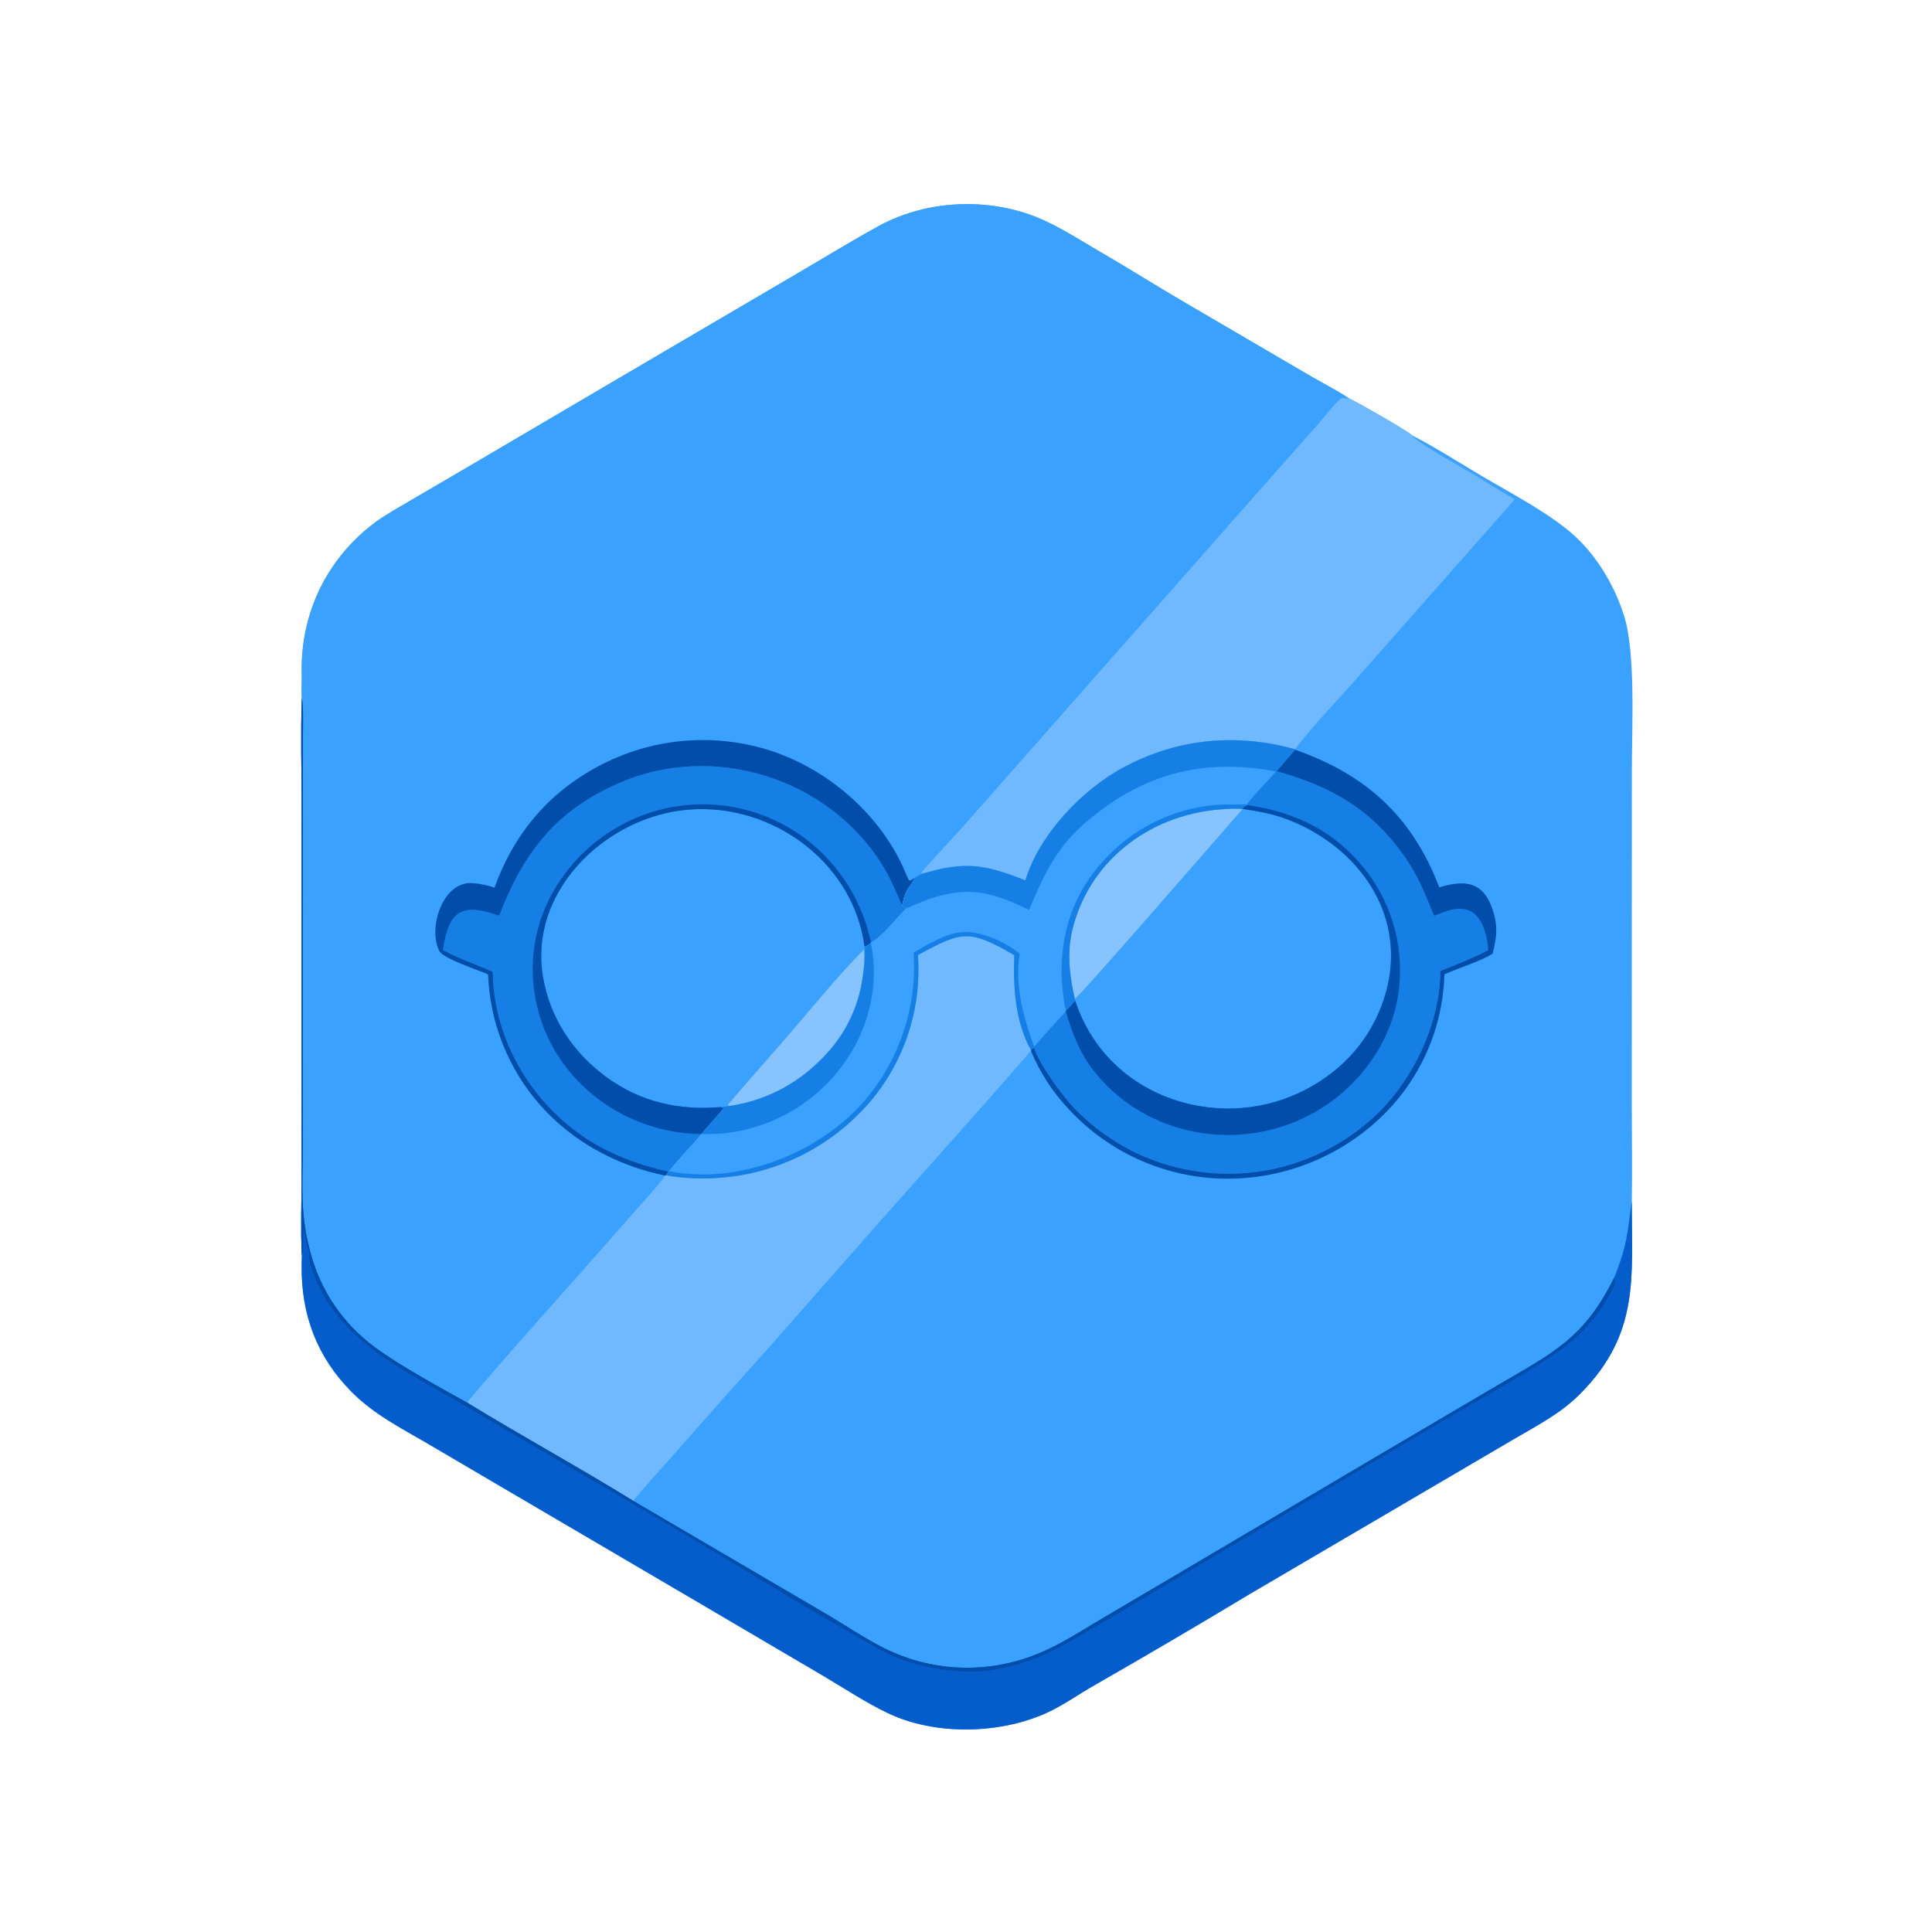
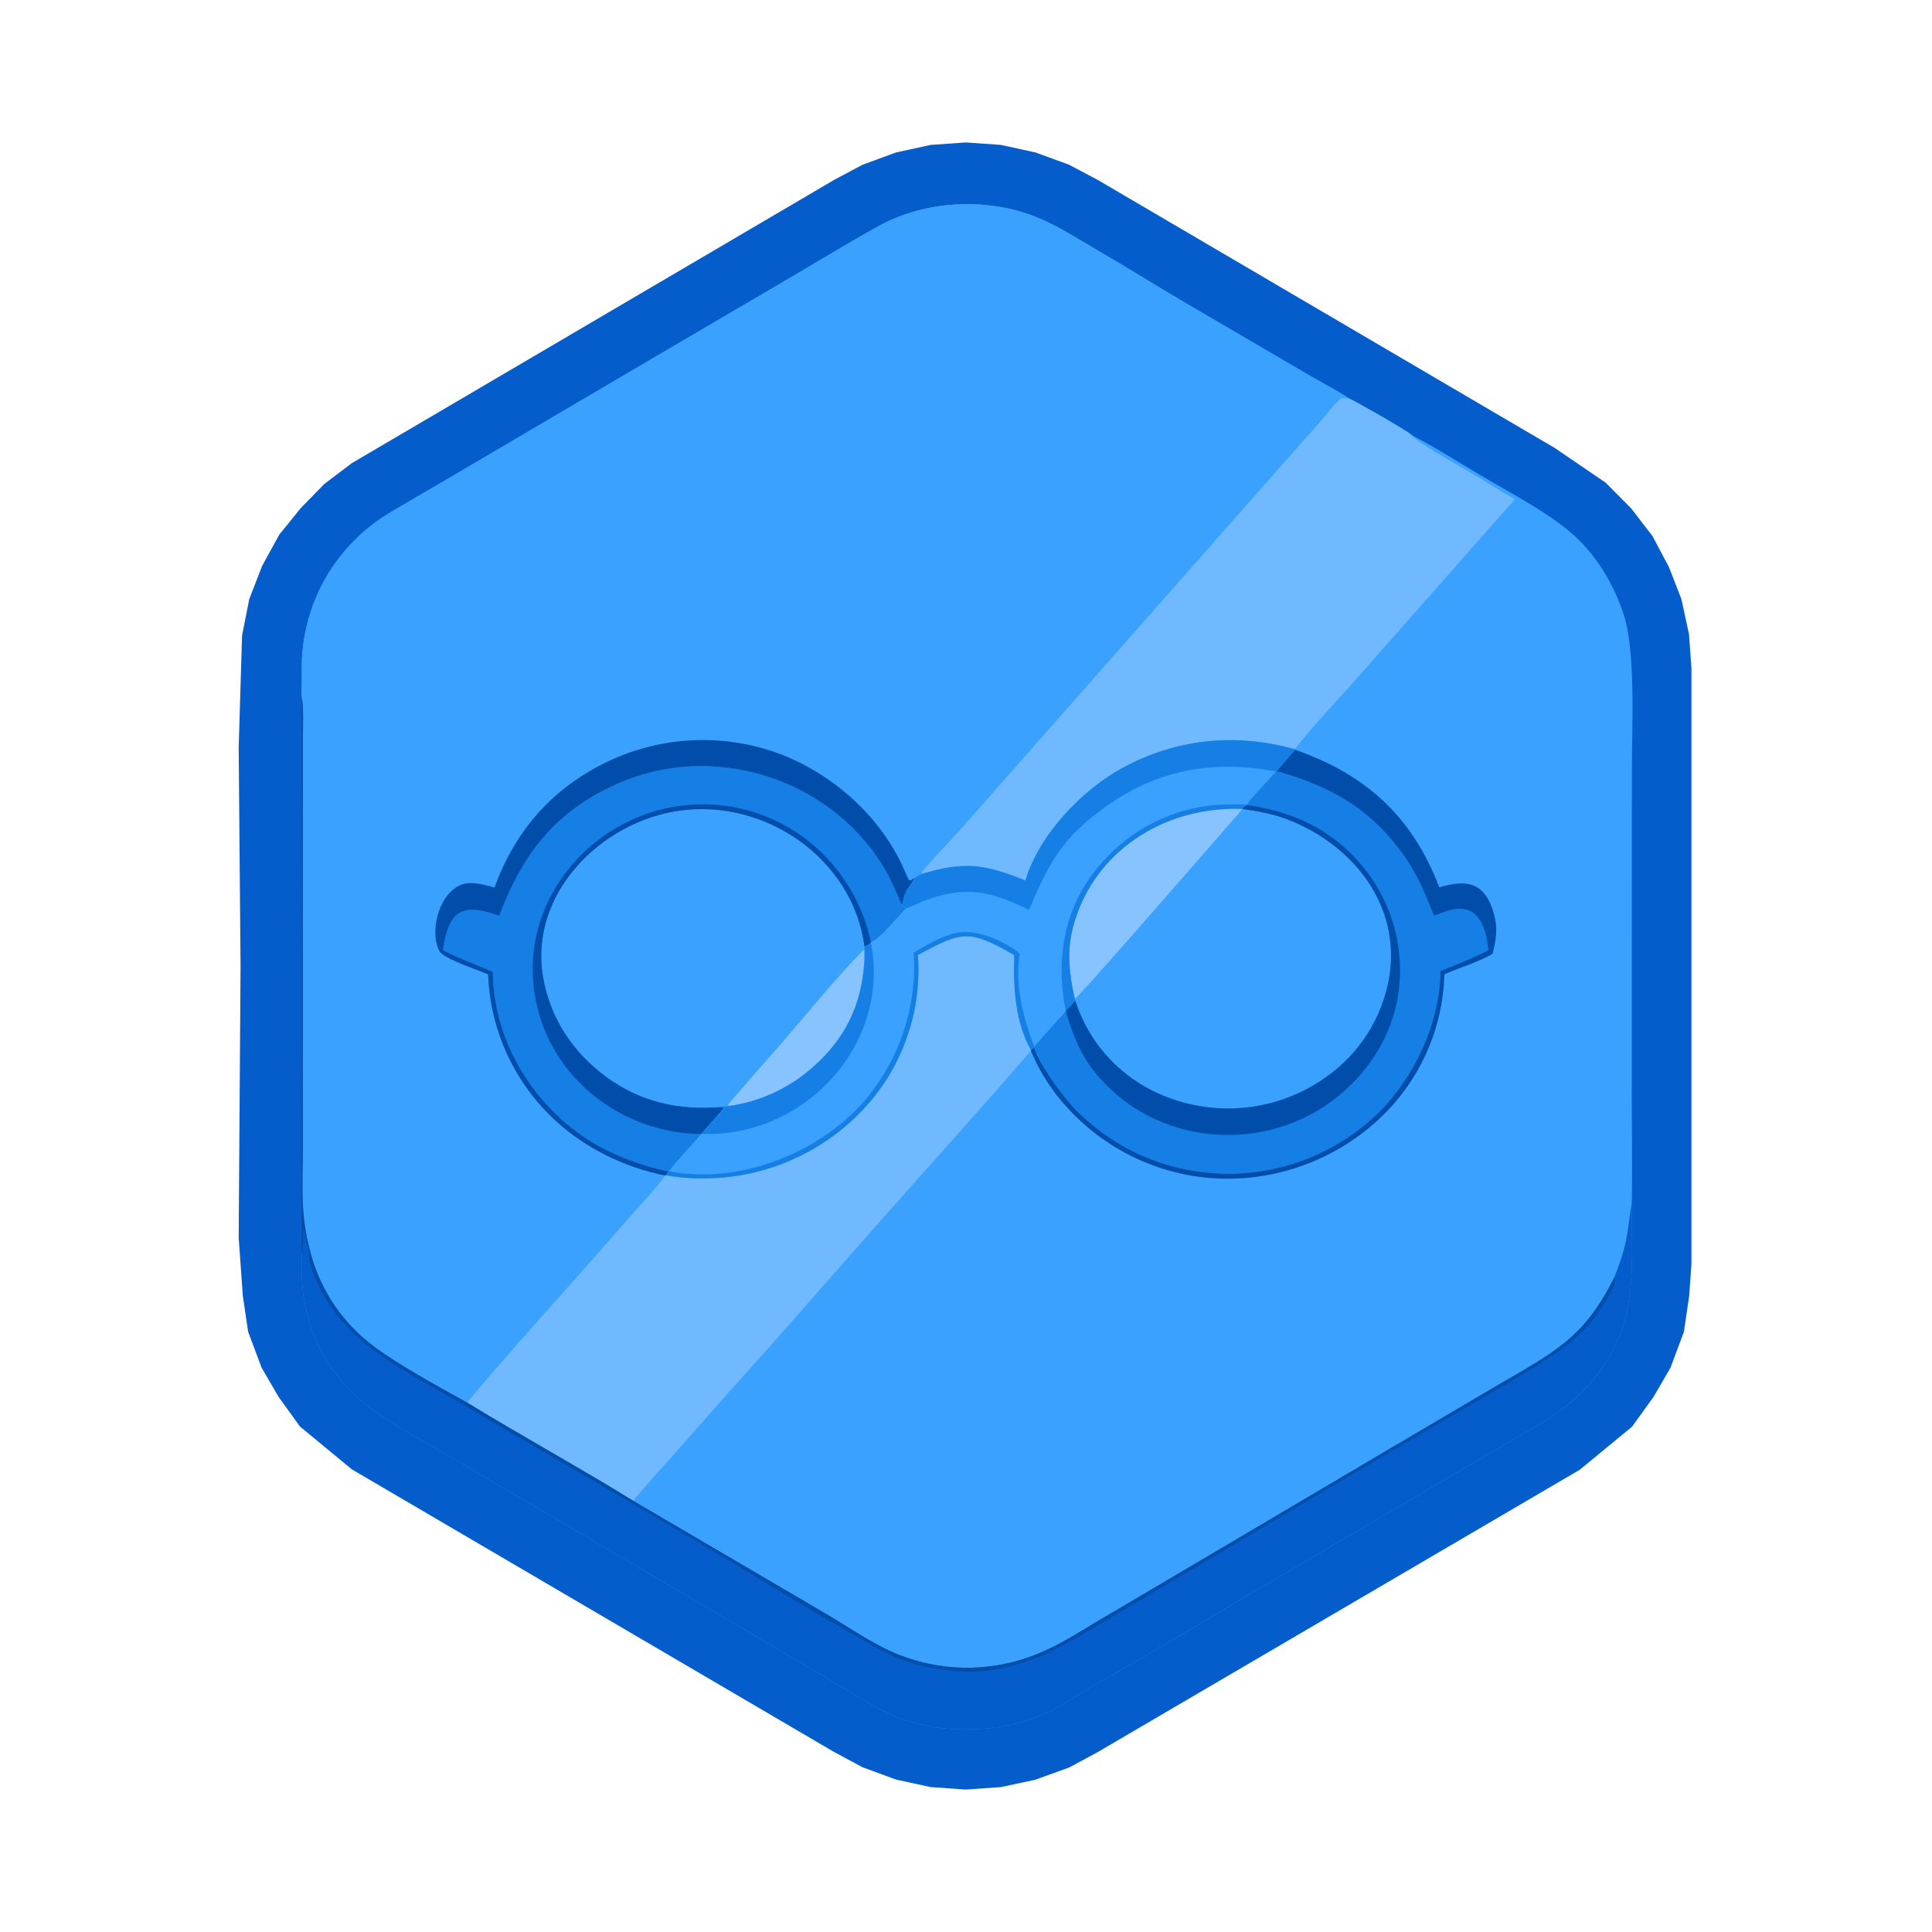
<svg xmlns="http://www.w3.org/2000/svg" width="1169" height="1169" viewBox="0 0 1169 1169">
+   <path transform="scale(1.1416)" fill="#055DCC" d="M896.5 512.1L896.5 670.2L895.3 686.9L892.5 705.9L885.4 724.9L876.4 740.4L865 756.2L837.3 779L581.9 928.6L566.7 936.8L548.7 943.3L530.5 947.2L511.9 948.5L493.3 947.2L474.9 943.2L457.2 936.7L442.1 928.6L186.5 778.8L159 756.1L147.6 740.3L138.6 724.8L131.5 705.8L128.7 686.8L126.5 656L127.5 512.1L126.5 396.1L128.3 336.8L132.1 317.6L138.9 300L148 283.4L159.5 269.2L171.9 256.5L186.6 245.4L442 95.4L457.2 87.3L474.9 80.8L493.3 76.8L511.9 75.5L530.5 76.8L548.8 80.8L566.6 87.3L581.9 95.4L824 237.4L851 255.8L864.6 269.5L875.9 284.2L884.6 300.6L891.2 317.6L895.2 336.1L896.5 354Z" />
  <path fill="#3BA1FE" transform="scale(1.1416 1.1416)" d="M159.974 369.729C159.643 366.073 160.052 360.883 159.939 357.111C159.352 337.507 164.783 317.654 175.792 301.146C182.168 291.554 190.202 283.174 199.516 276.398C205.048 272.431 212.456 268.294 218.369 264.819L248.412 247.255L329.382 199.636L422.02 145.287C436.442 136.841 450.761 128.066 465.436 119.968C488.768 107.093 518.141 104.813 543.405 112.941C557.764 117.561 570.168 126.001 583.064 133.462C598.157 142.194 612.934 151.574 627.971 160.338L692.759 198.243C700.131 202.628 707.881 206.407 715.024 211.184C718.944 212.955 745.429 228.002 748.355 230.712C760.793 237.13 772.804 244.813 784.84 251.973C801.236 261.727 824.455 273.528 837.497 286.835C848.166 297.72 856.188 311.809 860.777 326.295C867.008 345.963 864.922 385.876 864.923 407.761L864.891 489.045L864.874 584.724C864.893 601.913 865.191 619.603 864.899 636.724C864.767 676.785 869.395 706.695 837.536 738.762C827.119 749.247 814.496 755.672 801.706 763.163L769.928 781.804L662.275 844.946C635.129 861.293 607.803 877.34 580.304 893.086C571.699 897.954 563.417 903.989 554.36 908.042C529.354 919.234 495.477 919.841 470.622 908.022C459.026 902.508 446.624 894.297 435.453 887.73L367.309 847.667L260.515 785.017L226.946 765.301C212.509 756.86 198.195 749.659 186.372 737.743C167.896 719.122 159.635 696.797 159.853 670.743C159.872 668.927 159.914 667.112 159.978 665.297C159.303 653.597 159.861 634.553 159.854 622.413L159.908 534.502L159.871 427.339C159.856 409.102 159.328 387.735 159.974 369.729Z" />
  <path fill="#3BA1FE" transform="scale(1.1416 1.1416)" d="M159.974 369.729C159.643 366.073 160.052 360.883 159.939 357.111C159.352 337.507 164.783 317.654 175.792 301.146C182.168 291.554 190.202 283.174 199.516 276.398C205.048 272.431 212.456 268.294 218.369 264.819L248.412 247.255L329.382 199.636L422.02 145.287C436.442 136.841 450.761 128.066 465.436 119.968C488.768 107.093 518.141 104.813 543.405 112.941C557.764 117.561 570.168 126.001 583.064 133.462C598.157 142.194 612.934 151.574 627.971 160.338L692.759 198.243C700.131 202.628 707.881 206.407 715.024 211.184C718.944 212.955 745.429 228.002 748.355 230.712C750.432 234.21 773.921 247.188 778.703 250.016C786.147 254.417 795.371 260.425 802.904 264.644L720.175 358.387C711.116 368.768 693.892 386.756 686.355 397.125C655.242 388.465 623.941 391.33 595.183 406.905C573.265 418.775 550.858 442.362 543.468 466.668C521.874 458.014 511.09 456.374 488.582 463.213C487.611 463.696 485.573 464.609 484.86 465.249C484.072 467.42 482.698 468.819 481.403 470.793C479.37 473.894 478.92 476.484 478.154 480.047L480.536 481.377L480.067 481.826C475.503 486.271 467.135 497.181 461.666 499.469L461.579 499.866C460.377 500.731 459.945 501.1 458.597 501.744L458.193 501.524C458.285 504.33 458.502 507.243 458.143 510.008C456.551 532.992 447.982 550.661 430.469 565.978C418.001 576.976 402.556 584.038 386.081 586.274C385.575 586.336 382.354 586.684 382.123 586.767L383.753 587.265C380.026 591.941 375.666 596.231 371.818 601.059C366.503 607.467 359.54 614.365 354.707 620.744L354.426 620.956L352.968 622.912L352.549 623.075C350.234 626.705 344.396 633.104 341.411 636.467C335.73 642.823 330.085 649.211 324.474 655.63C298.939 684.869 272.38 713.771 247.499 743.368C233.206 735.424 211.531 723.599 198.785 714.122C182.217 701.986 170.241 684.603 164.804 664.798C158.797 643.378 160.472 628.954 160.517 607.051L160.544 559.157L160.525 423.579L160.557 389.567C160.558 383.841 160.929 375.244 159.974 369.729Z" />
  <path fill="#87C3FE" fill-opacity="0.7" transform="scale(1.1416 1.1416)" d="M488.582 463.213L488.363 462.476C495.132 454.441 502.646 446.832 509.649 438.993L547.868 395.63L674.59 251.908L699.168 224.161C701.099 221.951 709.235 211.466 711.433 210.892C712.513 211.065 713.111 211.157 714.19 211.174L715.024 211.184C718.944 212.955 745.429 228.002 748.355 230.712C750.432 234.21 773.921 247.188 778.703 250.016C786.147 254.417 795.371 260.425 802.904 264.644L720.175 358.387C711.116 368.768 693.892 386.756 686.355 397.125C655.242 388.465 623.941 391.33 595.183 406.905C573.265 418.775 550.858 442.362 543.468 466.668C521.874 458.014 511.09 456.374 488.582 463.213Z" />
  <path fill="#3BA1FE" transform="scale(1.1416 1.1416)" d="M382.123 586.767C359.825 588.624 339.731 584.189 321.446 570.901C303.618 557.846 291.444 539.458 287.789 517.642C280.429 473.712 318.482 435.454 360.251 429.641C405.798 423.302 451.971 455.17 458.193 501.524C458.285 504.33 458.502 507.243 458.143 510.008C456.551 532.992 447.982 550.661 430.469 565.978C418.001 576.976 402.556 584.038 386.081 586.274C385.575 586.336 382.354 586.684 382.123 586.767Z" />
  <path fill="#87C3FE" transform="scale(1.1416 1.1416)" d="M458.011 503.175L458.143 510.008C456.551 532.992 447.982 550.661 430.469 565.978C418.001 576.976 402.556 584.038 386.081 586.274L385.872 585.427C395.817 573.783 406.196 562.168 416.252 550.55C429.345 535.421 443.973 517.293 458.011 503.175Z" />
  <path fill="#157FE5" transform="scale(1.1416 1.1416)" d="M264.589 485.372C277.162 452.449 294.201 430.037 327.408 415.331C377.31 393.23 438.122 411.847 467.324 457.964C471.718 464.903 474.837 472.526 478.154 480.047L480.536 481.377L480.067 481.826C475.503 486.271 467.135 497.181 461.666 499.469L461.579 499.866C460.377 500.731 459.945 501.1 458.597 501.744L458.193 501.524C451.971 455.17 405.798 423.302 360.251 429.641C318.482 435.454 280.429 473.712 287.789 517.642C291.444 539.458 303.618 557.846 321.446 570.901C339.731 584.189 359.825 588.624 382.123 586.767L383.753 587.265C380.026 591.941 375.666 596.231 371.818 601.059C366.503 607.467 359.54 614.365 354.707 620.744L354.426 620.956C343.181 618.553 332.013 614.825 321.719 609.713C286.342 592.144 261.573 554.748 261.194 515.078C253.205 511.511 242.28 507.69 234.807 503.542C237.847 482.26 245.078 478.509 264.589 485.372Z" />
  <path fill="#004EAA" transform="scale(1.1416 1.1416)" d="M371.818 601.059C331.552 600.821 294.399 573.639 284.838 534.049C279.312 512.058 282.982 488.765 295.003 469.539C307.842 448.86 328.378 434.135 352.083 428.609C402.493 417.19 450.83 449.191 461.666 499.469L461.579 499.866C460.377 500.731 459.945 501.1 458.597 501.744L458.193 501.524C451.971 455.17 405.798 423.302 360.251 429.641C318.482 435.454 280.429 473.712 287.789 517.642C291.444 539.458 303.618 557.846 321.446 570.901C339.731 584.189 359.825 588.624 382.123 586.767L383.753 587.265C380.026 591.941 375.666 596.231 371.818 601.059Z" />
  <path fill="#004EAA" transform="scale(1.1416 1.1416)" d="M262.075 470.451C272.818 440.989 291.599 418.965 319.844 404.733C347.702 390.727 379.991 388.393 409.574 398.246C438.73 408.099 464.984 430.617 478.14 458.498C479.39 461.147 480.405 463.837 481.713 466.476L482.554 466.675L484.86 465.249C484.072 467.42 482.698 468.819 481.403 470.793C479.37 473.894 478.92 476.484 478.154 480.047C474.837 472.526 471.718 464.903 467.324 457.964C438.122 411.847 377.31 393.23 327.408 415.331C294.201 430.037 277.162 452.449 264.589 485.372C245.078 478.509 237.847 482.26 234.807 503.542C242.28 507.69 253.205 511.511 261.194 515.078C261.573 554.748 286.342 592.144 321.719 609.713C332.013 614.825 343.181 618.553 354.426 620.956L352.968 622.912L352.549 623.075C331.564 618.899 310.773 608.879 294.928 594.438C272.834 574.395 259.775 546.276 258.717 516.464C253.553 514.124 235.125 508.235 232.909 504.126C226.606 492.435 234.393 466.407 251.027 468.101C255.561 468.563 257.592 469.108 262.075 470.451Z" />
  <path fill="#87C3FE" fill-opacity="0.7" transform="scale(1.1416 1.1416)" d="M543.468 466.668C550.858 442.362 573.265 418.775 595.183 406.905C623.941 391.33 655.242 388.465 686.355 397.125L686.444 397.375C683.16 401.145 679.908 404.943 676.69 408.77L676.247 408.893C673.002 412.714 662.816 423.298 660.775 426.415L661.167 426.746C659.6 427.528 659.639 427.432 658.497 428.729C655.294 428.609 653.291 428.521 650.088 428.792L658.666 428.785C649.99 438.635 572.027 528.578 569.688 529.444L569.898 530.377C568.041 532.618 567.202 533.596 565.007 535.593L564.948 535.944C559.247 542.22 553.645 548.304 548.124 554.748L548.029 555.279L546.472 556.601L546.41 556.941C520.45 586.979 493.306 617.019 466.932 646.758L408.248 713.404C391.148 732.398 374.166 751.496 357.301 770.699C351.104 777.774 341.129 788.483 335.639 795.502C306.557 777.532 276.61 761.21 247.499 743.368C272.38 713.771 298.939 684.869 324.474 655.63C330.085 649.211 335.73 642.823 341.411 636.467C344.396 633.104 350.234 626.705 352.549 623.075L352.968 622.912L354.426 620.956L354.707 620.744C359.54 614.365 366.503 607.467 371.818 601.059C375.666 596.231 380.026 591.941 383.753 587.265L382.123 586.767C382.354 586.684 385.575 586.336 386.081 586.274C402.556 584.038 418.001 576.976 430.469 565.978C447.982 550.661 456.551 532.992 458.143 510.008C458.502 507.243 458.285 504.33 458.193 501.524L458.597 501.744C459.945 501.1 460.377 500.731 461.579 499.866L461.666 499.469C467.135 497.181 475.503 486.271 480.067 481.826L480.536 481.377L478.154 480.047C478.92 476.484 479.37 473.894 481.403 470.793C482.698 468.819 484.072 467.42 484.86 465.249C485.573 464.609 487.611 463.696 488.582 463.213C511.09 456.374 521.874 458.014 543.468 466.668Z" />
  <path fill="#3BA1FE" transform="scale(1.1416 1.1416)" d="M543.468 466.668C550.858 442.362 573.265 418.775 595.183 406.905C623.941 391.33 655.242 388.465 686.355 397.125L686.444 397.375C683.16 401.145 679.908 404.943 676.69 408.77L676.247 408.893C673.002 412.714 662.816 423.298 660.775 426.415L661.167 426.746C659.6 427.528 659.639 427.432 658.497 428.729C655.294 428.609 653.291 428.521 650.088 428.792L658.666 428.785C649.99 438.635 572.027 528.578 569.688 529.444L569.898 530.377C568.041 532.618 567.202 533.596 565.007 535.593L564.948 535.944C559.247 542.22 553.645 548.304 548.124 554.748L548.029 555.279L546.472 556.601C538.08 541.926 536.935 522.714 537.612 506.255C513.709 492.456 510.006 493.402 486.492 506.202C488.592 534.555 479.405 562.59 460.932 584.202C440.824 607.57 412.248 621.981 381.503 624.261C372.473 624.921 361.867 624.628 352.968 622.912L354.426 620.956L354.707 620.744C359.54 614.365 366.503 607.467 371.818 601.059C375.666 596.231 380.026 591.941 383.753 587.265L382.123 586.767C382.354 586.684 385.575 586.336 386.081 586.274C402.556 584.038 418.001 576.976 430.469 565.978C447.982 550.661 456.551 532.992 458.143 510.008C458.502 507.243 458.285 504.33 458.193 501.524L458.597 501.744C459.945 501.1 460.377 500.731 461.579 499.866L461.666 499.469C467.135 497.181 475.503 486.271 480.067 481.826L480.536 481.377L478.154 480.047C478.92 476.484 479.37 473.894 481.403 470.793C482.698 468.819 484.072 467.42 484.86 465.249C485.573 464.609 487.611 463.696 488.582 463.213C511.09 456.374 521.874 458.014 543.468 466.668Z" />
  <path fill="#87C3FE" transform="scale(1.1416 1.1416)" d="M650.088 428.792L658.666 428.785C649.99 438.635 572.027 528.578 569.688 529.444C566.799 517.341 565.416 504.311 568.526 492.121C578.215 454.149 612.037 430.459 650.088 428.792Z" />
  <path fill="#157FE5" transform="scale(1.1416 1.1416)" d="M543.468 466.668C550.858 442.362 573.265 418.775 595.183 406.905C623.941 391.33 655.242 388.465 686.355 397.125L686.444 397.375C683.16 401.145 679.908 404.943 676.69 408.77L676.247 408.893C644.063 402.852 615.191 407.428 587.915 426.271C563.527 443.118 556.305 456.446 545.416 482.229C525.747 472.815 513.366 469.223 491.604 476.793C488.321 477.934 483.017 480.536 480.536 481.377L478.154 480.047C478.92 476.484 479.37 473.894 481.403 470.793C482.698 468.819 484.072 467.42 484.86 465.249C485.573 464.609 487.611 463.696 488.582 463.213C511.09 456.374 521.874 458.014 543.468 466.668Z" />
  <path fill="#157FE5" transform="scale(1.1416 1.1416)" d="M458.193 501.524L458.597 501.744C459.945 501.1 460.377 500.731 461.579 499.866C465.889 520.41 461.157 542.547 449.736 560.077C436.657 580.367 415.954 594.53 392.303 599.367C385.141 600.831 379.108 601.197 371.818 601.059C375.666 596.231 380.026 591.941 383.753 587.265L382.123 586.767C382.354 586.684 385.575 586.336 386.081 586.274C402.556 584.038 418.001 576.976 430.469 565.978C447.982 550.661 456.551 532.992 458.143 510.008C458.502 507.243 458.285 504.33 458.193 501.524Z" />
  <path fill="#157FE5" transform="scale(1.1416 1.1416)" d="M484.234 504.889C491.715 500.588 500.916 494.936 509.487 494.061C519.379 493.052 533.104 499.243 540.423 505.443C537.838 522.521 542.276 538.879 548.124 554.748L548.029 555.279L546.472 556.601C538.08 541.926 536.935 522.714 537.612 506.255C513.709 492.456 510.006 493.402 486.492 506.202C488.592 534.555 479.405 562.59 460.932 584.202C440.824 607.57 412.248 621.981 381.503 624.261C372.473 624.921 361.867 624.628 352.968 622.912L354.426 620.956L354.707 620.744C390.709 628.066 433.137 611.648 457.23 584.54C476.485 562.649 486.206 533.977 484.234 504.889Z" />
  <path fill="#157FE5" transform="scale(1.1416 1.1416)" d="M565.007 535.593C563.539 531.128 562.619 519.486 562.639 514.737C562.742 490.354 570.92 469.83 588.279 452.639C602.757 438.199 621.711 429.105 642.034 426.85C647.805 426.243 654.872 426.371 660.775 426.415L661.167 426.746C659.6 427.528 659.639 427.432 658.497 428.729C655.294 428.609 653.291 428.521 650.088 428.792C612.037 430.459 578.215 454.149 568.526 492.121C565.416 504.311 566.799 517.341 569.688 529.444L569.898 530.377C568.041 532.618 567.202 533.596 565.007 535.593Z" />
  <path fill="#055DCC" transform="scale(1.1416 1.1416)" d="M159.974 369.729C160.929 375.244 160.558 383.841 160.557 389.567L160.525 423.579L160.544 559.157L160.517 607.051C160.472 628.954 158.797 643.378 164.804 664.798C170.241 684.603 182.217 701.986 198.785 714.122C211.531 723.599 233.206 735.424 247.499 743.368C276.61 761.21 306.557 777.532 335.639 795.502L435.478 854.004C446.255 860.204 457.938 868.277 468.947 873.712C492.456 885.396 519.67 887.161 544.492 878.611C559.054 873.616 569.6 866.469 582.734 858.672L615.958 839.099L736.516 767.901L793.169 734.563C823.084 716.976 839.445 709.773 855.719 676.831C862.79 658.676 862.22 654.914 864.899 636.724C864.767 676.785 869.395 706.695 837.536 738.762C827.119 749.247 814.496 755.672 801.706 763.163L769.928 781.804L662.275 844.946C635.129 861.293 607.803 877.34 580.304 893.086C571.699 897.954 563.417 903.989 554.36 908.042C529.354 919.234 495.477 919.841 470.622 908.022C459.026 902.508 446.624 894.297 435.453 887.73L367.309 847.667L260.515 785.017L226.946 765.301C212.509 756.86 198.195 749.659 186.372 737.743C167.896 719.122 159.635 696.797 159.853 670.743C159.872 668.927 159.914 667.112 159.978 665.297C159.303 653.597 159.861 634.553 159.854 622.413L159.908 534.502L159.871 427.339C159.856 409.102 159.328 387.735 159.974 369.729Z" />
  <path fill="#004EAA" transform="scale(1.1416 1.1416)" d="M159.974 369.729C160.929 375.244 160.558 383.841 160.557 389.567L160.525 423.579L160.544 559.157L160.517 607.051C160.472 628.954 158.797 643.378 164.804 664.798C170.241 684.603 182.217 701.986 198.785 714.122C211.531 723.599 233.206 735.424 247.499 743.368C276.61 761.21 306.557 777.532 335.639 795.502L435.478 854.004C446.255 860.204 457.938 868.277 468.947 873.712C492.456 885.396 519.67 887.161 544.492 878.611C559.054 873.616 569.6 866.469 582.734 858.672L615.958 839.099L736.516 767.901L793.169 734.563C823.084 716.976 839.445 709.773 855.719 676.831C857.024 680.993 853.414 685.332 851.369 688.951C844.78 700.61 835.115 710.296 824.005 717.696C805.041 730.326 784.993 741.294 765.326 752.764L683.333 801.222L597.007 852.486C585.386 859.272 567.5 870.332 555.827 875.898C545.264 880.871 533.981 884.145 522.396 885.598C508.168 887.268 488.589 884.028 475.253 878.586C467.176 875.29 458.695 869.902 451.025 865.535C435.956 857.055 421.061 848.27 406.349 839.185C353.436 806.982 299.009 776.194 245.821 744.74C212.166 724.838 177.018 710.281 164.368 669.8C163.632 667.443 164.129 664.641 163.504 662.607C162.26 658.557 161.637 655.405 161.161 651.184C160.194 653.614 161.178 661.256 159.978 665.297C159.303 653.597 159.861 634.553 159.854 622.413L159.908 534.502L159.871 427.339C159.856 409.102 159.328 387.735 159.974 369.729Z" />
  <path fill="#3BA1FE" transform="scale(1.1416 1.1416)" d="M650.088 428.792C653.291 428.521 655.294 428.609 658.497 428.729C667.357 430.072 674.805 431.32 683.253 434.652C717.471 448.151 742.565 479.989 736.328 518.015C732.702 539.25 720.783 558.174 703.197 570.616C683.847 584.635 659.675 590.287 636.115 586.303C605.05 581.114 579.713 560.587 569.898 530.377L569.688 529.444C572.027 528.578 649.99 438.635 658.666 428.785L650.088 428.792Z" />
  <path fill="#157FE5" transform="scale(1.1416 1.1416)" d="M676.69 408.77C706.298 417.09 727.66 429.372 745.405 455.434C752.227 465.454 755.499 474.454 760.077 485.408C766.092 483.149 772.79 479.973 779.156 482.865C785.962 485.957 788.329 496.771 788.78 503.617C781.68 507.343 771.039 511.654 763.426 514.643C763.234 541.799 749.71 570.98 730.414 589.918C708.917 610.759 680.09 622.317 650.15 622.099C619.664 621.635 592.055 610.109 570.34 588.36C563.759 581.769 550.868 564.276 548.029 555.279L548.124 554.748C553.645 548.304 559.247 542.22 564.948 535.944L565.007 535.593C567.202 533.596 568.041 532.618 569.898 530.377C579.713 560.587 605.05 581.114 636.115 586.303C659.675 590.287 683.847 584.635 703.197 570.616C720.783 558.174 732.702 539.25 736.328 518.015C742.565 479.989 717.471 448.151 683.253 434.652C674.805 431.32 667.357 430.072 658.497 428.729C659.639 427.432 659.6 427.528 661.167 426.746L660.775 426.415C662.816 423.298 673.002 412.714 676.247 408.893L676.69 408.77Z" />
  <path fill="#004EAA" transform="scale(1.1416 1.1416)" d="M658.497 428.729C659.639 427.432 659.6 427.528 661.167 426.746C687.289 430.422 708.753 441.177 724.94 462.659C738.693 481.102 744.51 504.273 741.1 527.025C737.728 549.759 724.178 570.164 705.817 583.679C665.518 613.343 606.722 605.566 577.414 564.472C571.78 556.572 567.442 545.331 564.948 535.944L565.007 535.593C567.202 533.596 568.041 532.618 569.898 530.377C579.713 560.587 605.05 581.114 636.115 586.303C659.675 590.287 683.847 584.635 703.197 570.616C720.783 558.174 732.702 539.25 736.328 518.015C742.565 479.989 717.471 448.151 683.253 434.652C674.805 431.32 667.357 430.072 658.497 428.729Z" />
  <path fill="#004EAA" transform="scale(1.1416 1.1416)" d="M686.444 397.375C724.061 410.551 748.474 432.682 762.871 470.325C777.569 465.795 787.032 467.705 791.753 484.124C793.992 491.908 793.06 497.72 791.117 505.52C783.568 510.023 773.487 512.823 765.566 516.437C764.773 545.595 752.304 573.212 730.958 593.091C708.22 614.262 678.055 625.619 647.001 624.7C616.355 623.685 587.386 610.465 566.537 587.981C557.969 578.965 551.145 568.441 546.41 556.941L546.472 556.601L548.029 555.279C550.868 564.276 563.759 581.769 570.34 588.36C592.055 610.109 619.664 621.635 650.15 622.099C680.09 622.317 708.917 610.759 730.414 589.918C749.71 570.98 763.234 541.799 763.426 514.643C771.039 511.654 781.68 507.343 788.78 503.617C788.329 496.771 785.962 485.957 779.156 482.865C772.79 479.973 766.092 483.149 760.077 485.408C755.499 474.454 752.227 465.454 745.405 455.434C727.66 429.372 706.298 417.09 676.69 408.77C679.908 404.943 683.16 401.145 686.444 397.375Z" />
</svg>
